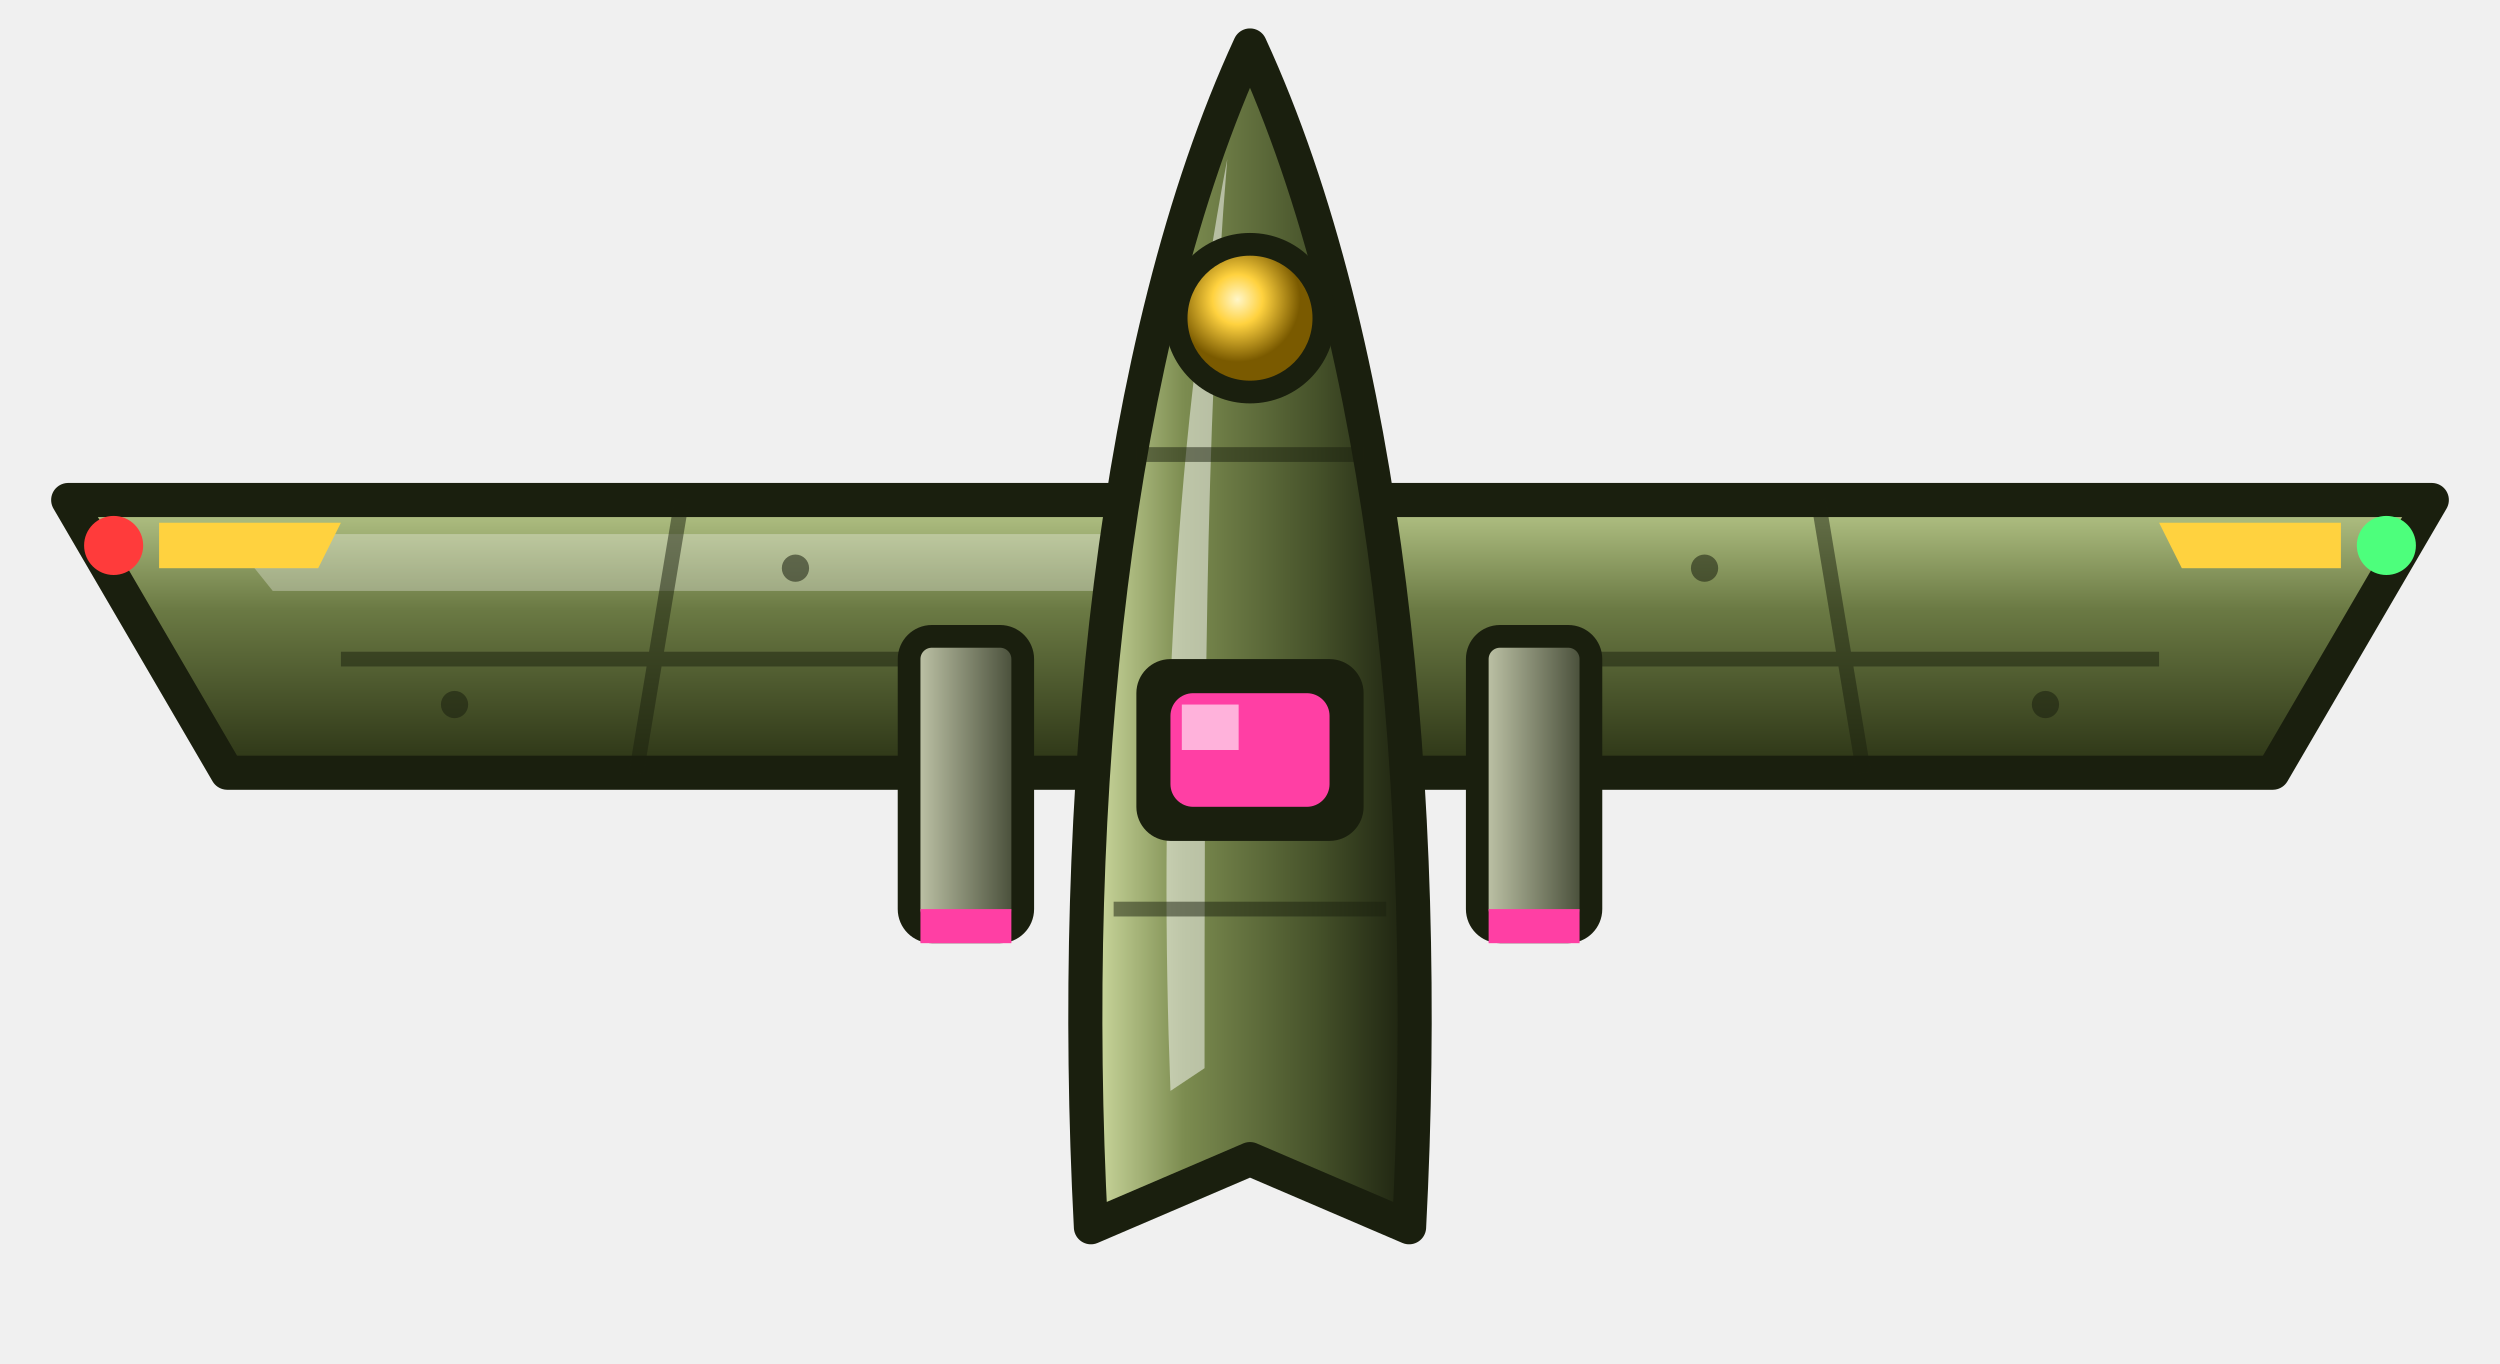
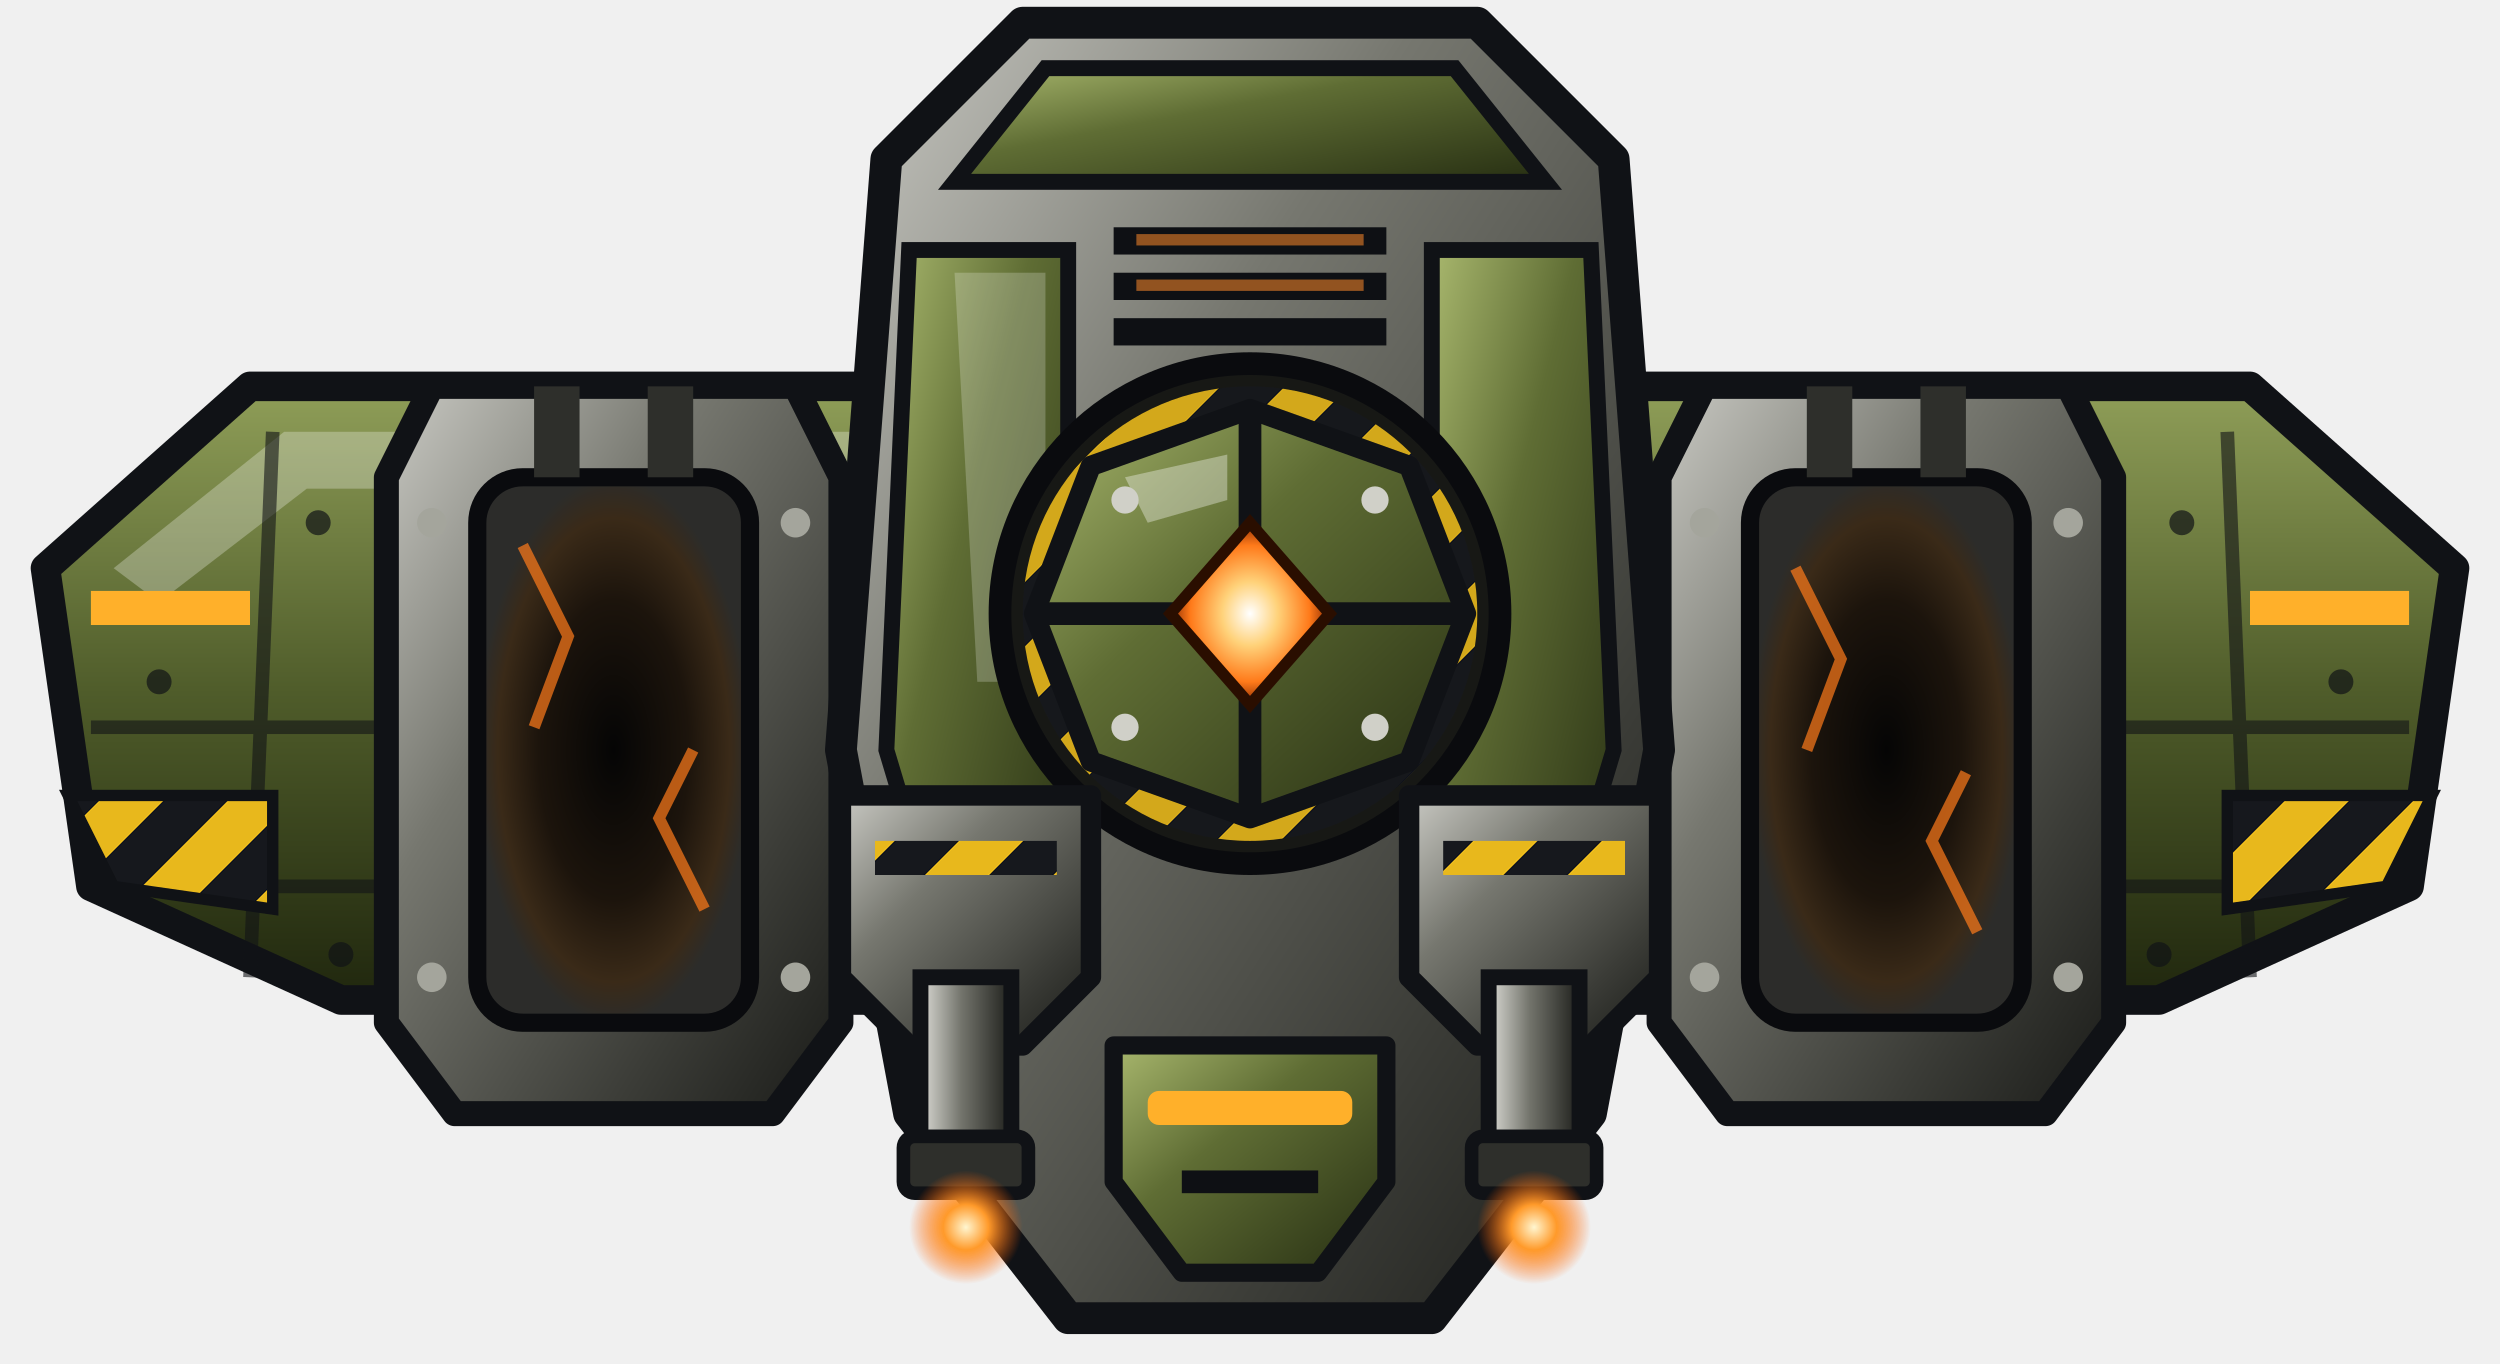
<svg xmlns="http://www.w3.org/2000/svg" viewBox="0 0 220 120">
  <defs>
+     <linearGradient id="hl-metal" x1="0" y1="0" x2="1" y2="1">
+       <stop offset="0" stop-color="#cacac4" />
+       <stop offset="0.35" stop-color="#76776f" />
+       <stop offset="0.75" stop-color="#3b3c37" />
+       <stop offset="1" stop-color="#191a17" />
+     </linearGradient>
+     <linearGradient id="hl-armour" x1="0" y1="0" x2="1" y2="1">
+       <stop offset="0" stop-color="#a9b86e" />
+       <stop offset="0.4" stop-color="#5f6d34" />
+       <stop offset="1" stop-color="#262e12" />
+     </linearGradient>
    <linearGradient id="hl-wing" x1="0" y1="0" x2="0" y2="1">
-       <stop offset="0" stop-color="#b8c88a" />
-       <stop offset="0.4" stop-color="#6b7a44" />
-       <stop offset="1" stop-color="#2a3214" />
-     </linearGradient>
-     <linearGradient id="hl-body" x1="0" x2="1">
-       <stop offset="0" stop-color="#d4e0a6" />
-       <stop offset="0.3" stop-color="#7c8c50" />
-       <stop offset="0.7" stop-color="#46522a" />
-       <stop offset="1" stop-color="#1a1f0e" />
+       <stop offset="0" stop-color="#8f9e58" />
+       <stop offset="0.5" stop-color="#4f5c2a" />
+       <stop offset="1" stop-color="#20270e" />
    </linearGradient>
    <linearGradient id="hl-gun" x1="0" x2="1">
-       <stop offset="0" stop-color="#c8cdb0" />
-       <stop offset="1" stop-color="#3e4430" />
+       <stop offset="0" stop-color="#dcdcd6" />
+       <stop offset="0.45" stop-color="#73746c" />
+       <stop offset="1" stop-color="#1e1f1b" />
    </linearGradient>
-     <radialGradient id="hl-glass" cx="0.4" cy="0.35">
-       <stop offset="0" stop-color="#fff6c8" />
-       <stop offset="0.4" stop-color="#ffd23f" />
-       <stop offset="1" stop-color="#7a5a00" />
+     <radialGradient id="hl-scorch">
+       <stop offset="0" stop-color="#050505" />
+       <stop offset="0.55" stop-color="#1c140c" />
+       <stop offset="0.85" stop-color="#3a2a18" />
+       <stop offset="1" stop-color="#2c2c2a" />
    </radialGradient>
+     <radialGradient id="hl-core">
+       <stop offset="0" stop-color="#ffffff" />
+       <stop offset="0.35" stop-color="#ffd27a" />
+       <stop offset="0.75" stop-color="#ff7a1a" />
+       <stop offset="1" stop-color="#8a2a00" />
+     </radialGradient>
+     <radialGradient id="hl-muzzle">
+       <stop offset="0" stop-color="#fff6d0" />
+       <stop offset="0.4" stop-color="#ff9a2a" />
+       <stop offset="1" stop-color="#ff5a00" stop-opacity="0" />
+     </radialGradient>
+     <pattern id="hl-haz" width="8" height="8" patternUnits="userSpaceOnUse" patternTransform="rotate(45)">
+       <rect width="8" height="8" fill="#16181d" />
+       <rect width="4" height="8" fill="#e8b81c" />
+     </pattern>
  </defs>
-   <path d="M6 44 L214 44 L200 68 L20 68 Z" fill="url(#hl-wing)" stroke="#1a1f0e" stroke-width="3" stroke-linejoin="round" />
-   <path d="M20 47 L100 47 L97 52 L24 52 Z" fill="#ffffff" opacity="0.3" />
-   <path d="M30 58 L80 58 M140 58 L190 58 M60 44 L56 68 M160 44 L164 68" stroke="#1a1f0e" stroke-width="1.3" opacity="0.5" />
-   <g fill="#1a1f0e" opacity="0.55">
-     <circle cx="40" cy="62" r="1.2" />
-     <circle cx="180" cy="62" r="1.2" />
-     <circle cx="70" cy="50" r="1.2" />
-     <circle cx="150" cy="50" r="1.2" />
+   <path d="M4 50 L22 34 L198 34 L216 50 L212 78 L190 88 L30 88 L8 78 Z" fill="url(#hl-wing)" stroke="#101216" stroke-width="2.6" stroke-linejoin="round" />
+   <path d="M10 50 L25 38 L90 38 L88 43 L27 43 L14 53 Z" fill="#ffffff" opacity="0.28" />
+   <path d="M8 64 L36 64 M184 64 L212 64 M18 78 L36 78 M184 78 L202 78 M24 38 L22 86 M196 38 L198 86" stroke="#101216" stroke-width="1.2" opacity="0.6" />
+   <path d="M6 70 L24 70 L24 80 L10 78 Z" fill="url(#hl-haz)" stroke="#101216" stroke-width="1" />
+   <path d="M214 70 L196 70 L196 80 L210 78 Z" fill="url(#hl-haz)" stroke="#101216" stroke-width="1" />
+   <rect x="8" y="52" width="14" height="3" fill="#ffb02a" />
+   <rect x="198" y="52" width="14" height="3" fill="#ffb02a" />
+   <g fill="#101216" opacity="0.7">
+     <circle cx="14" cy="60" r="1.1" />
+     <circle cx="28" cy="46" r="1.1" />
+     <circle cx="206" cy="60" r="1.1" />
+     <circle cx="192" cy="46" r="1.1" />
+     <circle cx="30" cy="84" r="1.1" />
+     <circle cx="190" cy="84" r="1.1" />
  </g>
-   <path d="M14 46 L30 46 L28 50 L14 50 Z" fill="#ffd23f" />
-   <path d="M206 46 L190 46 L192 50 L206 50 Z" fill="#ffd23f" />
-   <circle cx="10" cy="48" r="2.6" fill="#ff3b3b" />
-   <circle cx="210" cy="48" r="2.6" fill="#4dff7c" />
-   <path d="M110 4 C122 30 126 70 124 108 L110 102 L96 108 C94 70 98 30 110 4 Z" fill="url(#hl-body)" stroke="#1a1f0e" stroke-width="3" stroke-linejoin="round" />
-   <path d="M108 14 C103 40 102 70 103 96 L106 94 C106 66 106 38 108 14 Z" fill="#ffffff" opacity="0.5" />
-   <path d="M100 40 L120 40 M98 80 L122 80" stroke="#1a1f0e" stroke-width="1.3" opacity="0.5" />
-   <rect x="100" y="58" width="20" height="16" rx="3" fill="#1a1f0e" />
-   <rect x="103" y="61" width="14" height="10" rx="2" fill="#ff3fa4" />
-   <rect x="104" y="62" width="5" height="4" fill="#ffffff" opacity="0.6" />
-   <circle cx="110" cy="28" r="7.5" fill="#1a1f0e" />
-   <circle cx="110" cy="28" r="5.5" fill="url(#hl-glass)" />
-   <rect x="80" y="56" width="10" height="26" rx="2" fill="url(#hl-gun)" stroke="#1a1f0e" stroke-width="2" />
-   <rect x="130" y="56" width="10" height="26" rx="2" fill="url(#hl-gun)" stroke="#1a1f0e" stroke-width="2" />
-   <rect x="81" y="80" width="8" height="3" fill="#ff3fa4" />
-   <rect x="131" y="80" width="8" height="3" fill="#ff3fa4" />
+   <g>
+     <path d="M38 34 L70 34 L74 42 L74 90 L68 98 L40 98 L34 90 L34 42 Z" fill="url(#hl-metal)" stroke="#101216" stroke-width="2.2" stroke-linejoin="round" />
+     <rect x="42" y="42" width="24" height="48" rx="4" fill="url(#hl-scorch)" stroke="#0a0b0e" stroke-width="1.6" />
+     <path d="M46 48 L50 56 L47 64 M62 80 L58 72 L61 66" stroke="#ff7a1a" stroke-width="1" fill="none" opacity="0.7" />
+     <rect x="47" y="34" width="4" height="8" fill="#2e2f2b" />
+     <rect x="57" y="34" width="4" height="8" fill="#2e2f2b" />
+     <g fill="#a4a59c">
+       <circle cx="38" cy="46" r="1.3" />
+       <circle cx="70" cy="46" r="1.3" />
+       <circle cx="38" cy="86" r="1.3" />
+       <circle cx="70" cy="86" r="1.3" />
+     </g>
+   </g>
+   <g>
+     <path d="M150 34 L182 34 L186 42 L186 90 L180 98 L152 98 L146 90 L146 42 Z" fill="url(#hl-metal)" stroke="#101216" stroke-width="2.2" stroke-linejoin="round" />
+     <rect x="154" y="42" width="24" height="48" rx="4" fill="url(#hl-scorch)" stroke="#0a0b0e" stroke-width="1.6" />
+     <path d="M158 50 L162 58 L159 66 M174 82 L170 74 L173 68" stroke="#ff7a1a" stroke-width="1" fill="none" opacity="0.7" />
+     <rect x="159" y="34" width="4" height="8" fill="#2e2f2b" />
+     <rect x="169" y="34" width="4" height="8" fill="#2e2f2b" />
+     <g fill="#a4a59c">
+       <circle cx="150" cy="46" r="1.3" />
+       <circle cx="182" cy="46" r="1.3" />
+       <circle cx="150" cy="86" r="1.3" />
+       <circle cx="182" cy="86" r="1.3" />
+     </g>
+   </g>
+   <path d="M90 2 L130 2 L142 14 L146 66 L140 98 L126 116 L94 116 L80 98 L74 66 L78 14 Z" fill="url(#hl-metal)" stroke="#101216" stroke-width="2.8" stroke-linejoin="round" />
+   <path d="M92 6 L128 6 L136 16 L84 16 Z" fill="url(#hl-armour)" stroke="#101216" stroke-width="1.4" />
+   <path d="M80 22 L94 22 L94 86 L84 86 L78 66 Z" fill="url(#hl-armour)" stroke="#101216" stroke-width="1.4" />
+   <path d="M140 22 L126 22 L126 86 L136 86 L142 66 Z" fill="url(#hl-armour)" stroke="#101216" stroke-width="1.4" />
+   <path d="M84 24 L92 24 L92 60 L86 60 Z" fill="#ffffff" opacity="0.22" />
+   <g fill="#0e1014">
+     <rect x="98" y="20" width="24" height="2.4" />
+     <rect x="98" y="24" width="24" height="2.4" />
+     <rect x="98" y="28" width="24" height="2.4" />
+   </g>
+   <g fill="#ff8a2a" opacity="0.55">
+     <rect x="100" y="20.6" width="20" height="1" />
+     <rect x="100" y="24.6" width="20" height="1" />
+   </g>
+   <circle cx="110" cy="54" r="22" fill="#171815" stroke="#0a0b0e" stroke-width="2" />
+   <circle cx="110" cy="54" r="20" fill="url(#hl-haz)" opacity="0.9" />
+   <path d="M110 36 L124 41 L129 54 L124 67 L110 72 L96 67 L91 54 L96 41 Z" fill="url(#hl-armour)" stroke="#101216" stroke-width="1.8" stroke-linejoin="round" />
+   <path d="M110 36 L110 72 M91 54 L129 54" stroke="#101216" stroke-width="2" />
+   <path d="M110 46 L117 54 L110 62 L103 54 Z" fill="url(#hl-core)" stroke="#2a0e00" stroke-width="1" />
+   <path d="M99 42 L108 40 L108 44 L101 46 Z" fill="#ffffff" opacity="0.35" />
+   <g fill="#d0d0c8">
+     <circle cx="99" cy="44" r="1.2" />
+     <circle cx="121" cy="44" r="1.2" />
+     <circle cx="99" cy="64" r="1.2" />
+     <circle cx="121" cy="64" r="1.2" />
+   </g>
+   <g>
+     <path d="M74 70 L96 70 L96 86 L90 92 L80 92 L74 86 Z" fill="url(#hl-metal)" stroke="#101216" stroke-width="1.8" stroke-linejoin="round" />
+     <rect x="81" y="86" width="8" height="18" fill="url(#hl-gun)" stroke="#101216" stroke-width="1.4" />
+     <rect x="79.5" y="100" width="11" height="5" rx="1" fill="#2e2f2b" stroke="#101216" stroke-width="1.2" />
+     <circle cx="85" cy="108" r="5" fill="url(#hl-muzzle)" />
+     <rect x="77" y="74" width="16" height="3" fill="url(#hl-haz)" />
+   </g>
+   <g>
+     <path d="M124 70 L146 70 L146 86 L140 92 L130 92 L124 86 Z" fill="url(#hl-metal)" stroke="#101216" stroke-width="1.8" stroke-linejoin="round" />
+     <rect x="131" y="86" width="8" height="18" fill="url(#hl-gun)" stroke="#101216" stroke-width="1.4" />
+     <rect x="129.5" y="100" width="11" height="5" rx="1" fill="#2e2f2b" stroke="#101216" stroke-width="1.2" />
+     <circle cx="135" cy="108" r="5" fill="url(#hl-muzzle)" />
+     <rect x="127" y="74" width="16" height="3" fill="url(#hl-haz)" />
+   </g>
+   <path d="M98 92 L122 92 L122 104 L116 112 L104 112 L98 104 Z" fill="url(#hl-armour)" stroke="#101216" stroke-width="1.6" stroke-linejoin="round" />
+   <rect x="101" y="96" width="18" height="3" rx="1" fill="#ffb02a" />
+   <rect x="104" y="103" width="12" height="2" fill="#0e1014" />
+   <path d="M94 116 L126 116" stroke="#101216" stroke-width="2" />
</svg>
